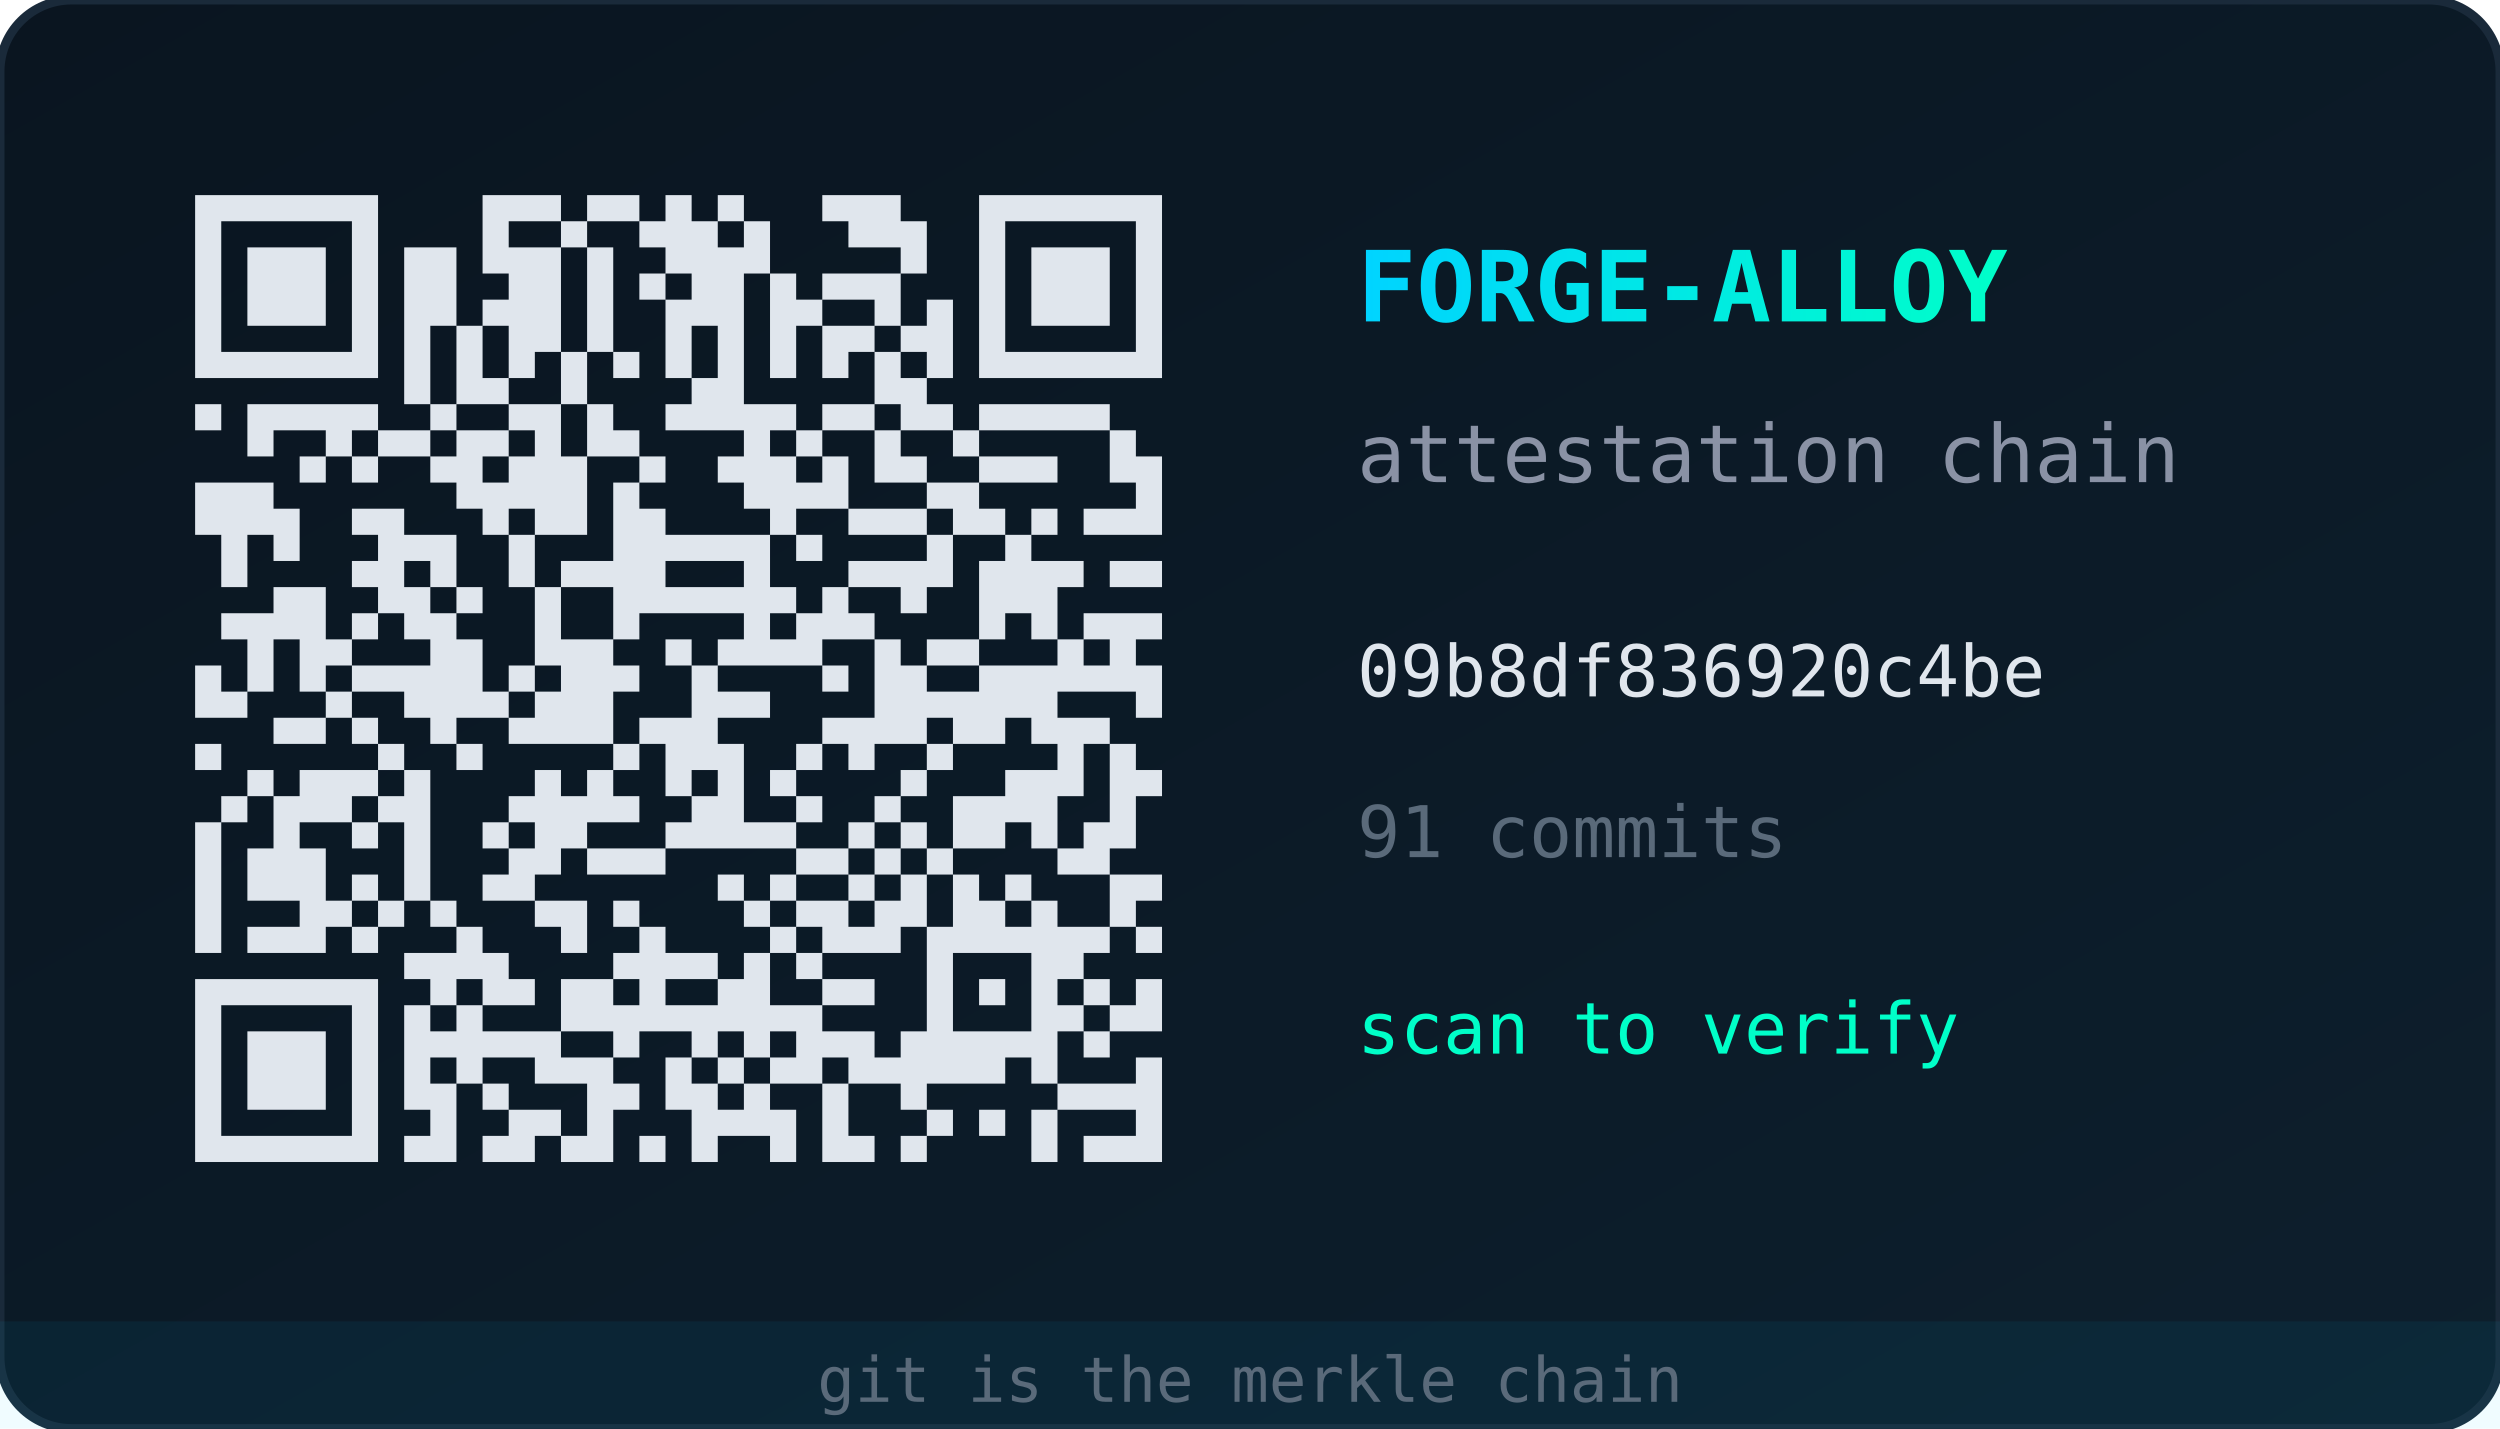
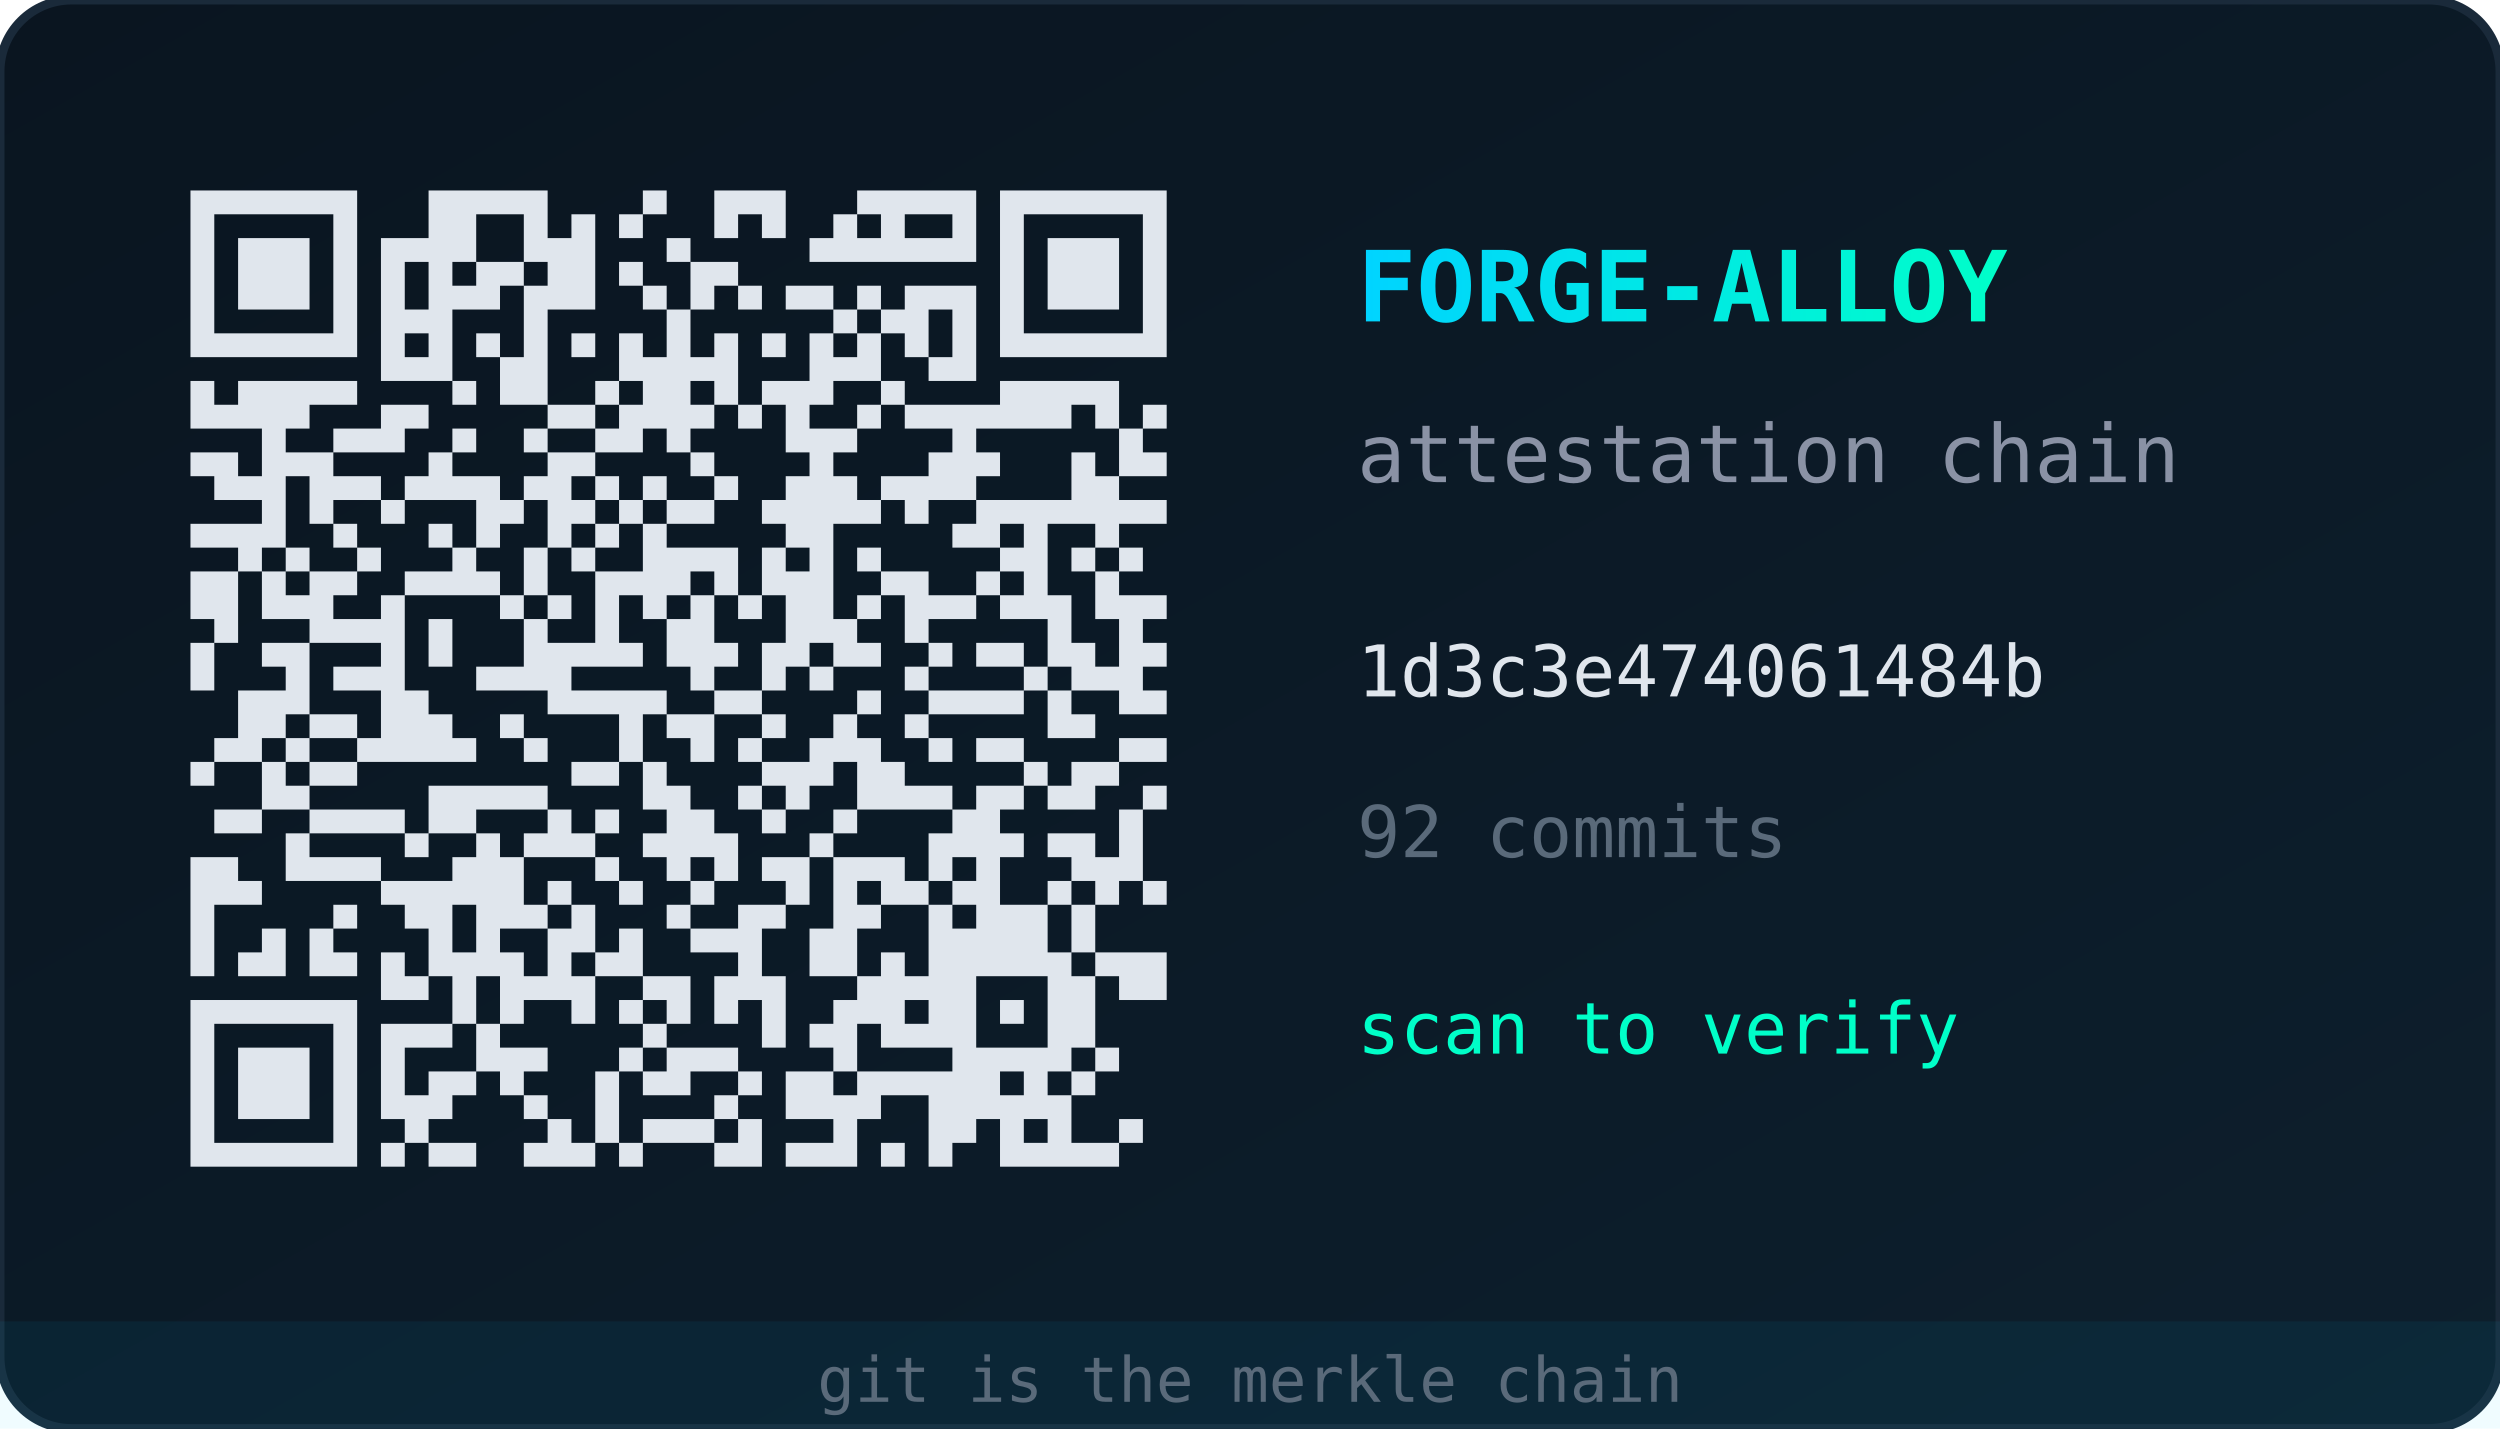
<svg xmlns="http://www.w3.org/2000/svg" width="280" height="160" viewBox="0 0 280 160">
  <defs>
    <linearGradient id="bg" x1="0" y1="0" x2="1" y2="1">
      <stop offset="0%" stop-color="#0a1520" />
      <stop offset="100%" stop-color="#0d1f2d" />
    </linearGradient>
    <linearGradient id="accent" x1="0" y1="0" x2="1" y2="0">
      <stop offset="0%" stop-color="#00d4ff" />
      <stop offset="100%" stop-color="#00ffc8" />
    </linearGradient>
  </defs>
  <rect width="280" height="160" rx="8" fill="url(#bg)" stroke="#1a2a3a" stroke-width="1" />
-   <g transform="translate(16,16) scale(2.9268)">
-     <path d="M2,2h1v1h-1zM3,2h1v1h-1zM4,2h1v1h-1zM5,2h1v1h-1zM6,2h1v1h-1zM7,2h1v1h-1zM8,2h1v1h-1zM13,2h1v1h-1zM14,2h1v1h-1zM15,2h1v1h-1zM17,2h1v1h-1zM18,2h1v1h-1zM20,2h1v1h-1zM22,2h1v1h-1zM26,2h1v1h-1zM27,2h1v1h-1zM28,2h1v1h-1zM32,2h1v1h-1zM33,2h1v1h-1zM34,2h1v1h-1zM35,2h1v1h-1zM36,2h1v1h-1zM37,2h1v1h-1zM38,2h1v1h-1zM2,3h1v1h-1zM8,3h1v1h-1zM13,3h1v1h-1zM16,3h1v1h-1zM19,3h1v1h-1zM20,3h1v1h-1zM21,3h1v1h-1zM23,3h1v1h-1zM27,3h1v1h-1zM28,3h1v1h-1zM29,3h1v1h-1zM32,3h1v1h-1zM38,3h1v1h-1zM2,4h1v1h-1zM4,4h1v1h-1zM5,4h1v1h-1zM6,4h1v1h-1zM8,4h1v1h-1zM10,4h1v1h-1zM11,4h1v1h-1zM13,4h1v1h-1zM14,4h1v1h-1zM15,4h1v1h-1zM17,4h1v1h-1zM20,4h1v1h-1zM21,4h1v1h-1zM22,4h1v1h-1zM23,4h1v1h-1zM29,4h1v1h-1zM32,4h1v1h-1zM34,4h1v1h-1zM35,4h1v1h-1zM36,4h1v1h-1zM38,4h1v1h-1zM2,5h1v1h-1zM4,5h1v1h-1zM5,5h1v1h-1zM6,5h1v1h-1zM8,5h1v1h-1zM10,5h1v1h-1zM11,5h1v1h-1zM14,5h1v1h-1zM15,5h1v1h-1zM17,5h1v1h-1zM19,5h1v1h-1zM21,5h1v1h-1zM22,5h1v1h-1zM24,5h1v1h-1zM26,5h1v1h-1zM27,5h1v1h-1zM28,5h1v1h-1zM32,5h1v1h-1zM34,5h1v1h-1zM35,5h1v1h-1zM36,5h1v1h-1zM38,5h1v1h-1zM2,6h1v1h-1zM4,6h1v1h-1zM5,6h1v1h-1zM6,6h1v1h-1zM8,6h1v1h-1zM10,6h1v1h-1zM11,6h1v1h-1zM13,6h1v1h-1zM14,6h1v1h-1zM15,6h1v1h-1zM17,6h1v1h-1zM20,6h1v1h-1zM21,6h1v1h-1zM22,6h1v1h-1zM24,6h1v1h-1zM25,6h1v1h-1zM28,6h1v1h-1zM30,6h1v1h-1zM32,6h1v1h-1zM34,6h1v1h-1zM35,6h1v1h-1zM36,6h1v1h-1zM38,6h1v1h-1zM2,7h1v1h-1zM8,7h1v1h-1zM10,7h1v1h-1zM12,7h1v1h-1zM14,7h1v1h-1zM15,7h1v1h-1zM17,7h1v1h-1zM20,7h1v1h-1zM22,7h1v1h-1zM24,7h1v1h-1zM26,7h1v1h-1zM27,7h1v1h-1zM29,7h1v1h-1zM30,7h1v1h-1zM32,7h1v1h-1zM38,7h1v1h-1zM2,8h1v1h-1zM3,8h1v1h-1zM4,8h1v1h-1zM5,8h1v1h-1zM6,8h1v1h-1zM7,8h1v1h-1zM8,8h1v1h-1zM10,8h1v1h-1zM12,8h1v1h-1zM14,8h1v1h-1zM16,8h1v1h-1zM18,8h1v1h-1zM20,8h1v1h-1zM22,8h1v1h-1zM24,8h1v1h-1zM26,8h1v1h-1zM28,8h1v1h-1zM30,8h1v1h-1zM32,8h1v1h-1zM33,8h1v1h-1zM34,8h1v1h-1zM35,8h1v1h-1zM36,8h1v1h-1zM37,8h1v1h-1zM38,8h1v1h-1zM10,9h1v1h-1zM12,9h1v1h-1zM13,9h1v1h-1zM16,9h1v1h-1zM21,9h1v1h-1zM22,9h1v1h-1zM28,9h1v1h-1zM29,9h1v1h-1zM2,10h1v1h-1zM4,10h1v1h-1zM5,10h1v1h-1zM6,10h1v1h-1zM7,10h1v1h-1zM8,10h1v1h-1zM11,10h1v1h-1zM14,10h1v1h-1zM15,10h1v1h-1zM17,10h1v1h-1zM20,10h1v1h-1zM21,10h1v1h-1zM22,10h1v1h-1zM23,10h1v1h-1zM24,10h1v1h-1zM26,10h1v1h-1zM27,10h1v1h-1zM29,10h1v1h-1zM30,10h1v1h-1zM32,10h1v1h-1zM33,10h1v1h-1zM34,10h1v1h-1zM35,10h1v1h-1zM36,10h1v1h-1zM4,11h1v1h-1zM7,11h1v1h-1zM9,11h1v1h-1zM10,11h1v1h-1zM12,11h1v1h-1zM13,11h1v1h-1zM15,11h1v1h-1zM17,11h1v1h-1zM18,11h1v1h-1zM23,11h1v1h-1zM25,11h1v1h-1zM28,11h1v1h-1zM31,11h1v1h-1zM37,11h1v1h-1zM6,12h1v1h-1zM8,12h1v1h-1zM11,12h1v1h-1zM12,12h1v1h-1zM14,12h1v1h-1zM15,12h1v1h-1zM16,12h1v1h-1zM19,12h1v1h-1zM22,12h1v1h-1zM23,12h1v1h-1zM24,12h1v1h-1zM26,12h1v1h-1zM28,12h1v1h-1zM29,12h1v1h-1zM32,12h1v1h-1zM33,12h1v1h-1zM34,12h1v1h-1zM37,12h1v1h-1zM38,12h1v1h-1zM2,13h1v1h-1zM3,13h1v1h-1zM4,13h1v1h-1zM12,13h1v1h-1zM13,13h1v1h-1zM14,13h1v1h-1zM15,13h1v1h-1zM16,13h1v1h-1zM18,13h1v1h-1zM23,13h1v1h-1zM24,13h1v1h-1zM25,13h1v1h-1zM26,13h1v1h-1zM30,13h1v1h-1zM31,13h1v1h-1zM38,13h1v1h-1zM2,14h1v1h-1zM3,14h1v1h-1zM4,14h1v1h-1zM5,14h1v1h-1zM8,14h1v1h-1zM9,14h1v1h-1zM13,14h1v1h-1zM15,14h1v1h-1zM16,14h1v1h-1zM18,14h1v1h-1zM19,14h1v1h-1zM24,14h1v1h-1zM27,14h1v1h-1zM28,14h1v1h-1zM29,14h1v1h-1zM31,14h1v1h-1zM32,14h1v1h-1zM34,14h1v1h-1zM36,14h1v1h-1zM37,14h1v1h-1zM38,14h1v1h-1zM3,15h1v1h-1zM5,15h1v1h-1zM9,15h1v1h-1zM10,15h1v1h-1zM11,15h1v1h-1zM14,15h1v1h-1zM18,15h1v1h-1zM19,15h1v1h-1zM20,15h1v1h-1zM21,15h1v1h-1zM22,15h1v1h-1zM23,15h1v1h-1zM25,15h1v1h-1zM30,15h1v1h-1zM33,15h1v1h-1zM3,16h1v1h-1zM8,16h1v1h-1zM9,16h1v1h-1zM11,16h1v1h-1zM14,16h1v1h-1zM16,16h1v1h-1zM17,16h1v1h-1zM18,16h1v1h-1zM19,16h1v1h-1zM23,16h1v1h-1zM27,16h1v1h-1zM28,16h1v1h-1zM29,16h1v1h-1zM30,16h1v1h-1zM32,16h1v1h-1zM33,16h1v1h-1zM34,16h1v1h-1zM35,16h1v1h-1zM37,16h1v1h-1zM38,16h1v1h-1zM5,17h1v1h-1zM6,17h1v1h-1zM9,17h1v1h-1zM10,17h1v1h-1zM12,17h1v1h-1zM15,17h1v1h-1zM18,17h1v1h-1zM19,17h1v1h-1zM20,17h1v1h-1zM21,17h1v1h-1zM22,17h1v1h-1zM23,17h1v1h-1zM24,17h1v1h-1zM26,17h1v1h-1zM29,17h1v1h-1zM32,17h1v1h-1zM33,17h1v1h-1zM34,17h1v1h-1zM3,18h1v1h-1zM4,18h1v1h-1zM5,18h1v1h-1zM6,18h1v1h-1zM8,18h1v1h-1zM10,18h1v1h-1zM11,18h1v1h-1zM15,18h1v1h-1zM18,18h1v1h-1zM23,18h1v1h-1zM25,18h1v1h-1zM26,18h1v1h-1zM27,18h1v1h-1zM32,18h1v1h-1zM34,18h1v1h-1zM36,18h1v1h-1zM37,18h1v1h-1zM38,18h1v1h-1zM4,19h1v1h-1zM6,19h1v1h-1zM7,19h1v1h-1zM11,19h1v1h-1zM12,19h1v1h-1zM15,19h1v1h-1zM16,19h1v1h-1zM17,19h1v1h-1zM20,19h1v1h-1zM22,19h1v1h-1zM23,19h1v1h-1zM24,19h1v1h-1zM25,19h1v1h-1zM28,19h1v1h-1zM30,19h1v1h-1zM31,19h1v1h-1zM35,19h1v1h-1zM37,19h1v1h-1zM2,20h1v1h-1zM4,20h1v1h-1zM6,20h1v1h-1zM8,20h1v1h-1zM9,20h1v1h-1zM10,20h1v1h-1zM11,20h1v1h-1zM12,20h1v1h-1zM14,20h1v1h-1zM16,20h1v1h-1zM17,20h1v1h-1zM18,20h1v1h-1zM21,20h1v1h-1zM26,20h1v1h-1zM28,20h1v1h-1zM29,20h1v1h-1zM32,20h1v1h-1zM33,20h1v1h-1zM34,20h1v1h-1zM35,20h1v1h-1zM36,20h1v1h-1zM37,20h1v1h-1zM38,20h1v1h-1zM2,21h1v1h-1zM3,21h1v1h-1zM7,21h1v1h-1zM10,21h1v1h-1zM11,21h1v1h-1zM12,21h1v1h-1zM13,21h1v1h-1zM15,21h1v1h-1zM16,21h1v1h-1zM17,21h1v1h-1zM21,21h1v1h-1zM22,21h1v1h-1zM23,21h1v1h-1zM28,21h1v1h-1zM29,21h1v1h-1zM30,21h1v1h-1zM31,21h1v1h-1zM32,21h1v1h-1zM33,21h1v1h-1zM34,21h1v1h-1zM38,21h1v1h-1zM5,22h1v1h-1zM6,22h1v1h-1zM8,22h1v1h-1zM11,22h1v1h-1zM14,22h1v1h-1zM15,22h1v1h-1zM16,22h1v1h-1zM17,22h1v1h-1zM19,22h1v1h-1zM20,22h1v1h-1zM21,22h1v1h-1zM26,22h1v1h-1zM27,22h1v1h-1zM28,22h1v1h-1zM29,22h1v1h-1zM31,22h1v1h-1zM32,22h1v1h-1zM34,22h1v1h-1zM35,22h1v1h-1zM36,22h1v1h-1zM2,23h1v1h-1zM9,23h1v1h-1zM12,23h1v1h-1zM18,23h1v1h-1zM20,23h1v1h-1zM21,23h1v1h-1zM22,23h1v1h-1zM25,23h1v1h-1zM27,23h1v1h-1zM30,23h1v1h-1zM35,23h1v1h-1zM37,23h1v1h-1zM4,24h1v1h-1zM6,24h1v1h-1zM7,24h1v1h-1zM8,24h1v1h-1zM10,24h1v1h-1zM15,24h1v1h-1zM17,24h1v1h-1zM20,24h1v1h-1zM22,24h1v1h-1zM24,24h1v1h-1zM29,24h1v1h-1zM33,24h1v1h-1zM34,24h1v1h-1zM35,24h1v1h-1zM37,24h1v1h-1zM38,24h1v1h-1zM3,25h1v1h-1zM5,25h1v1h-1zM6,25h1v1h-1zM7,25h1v1h-1zM9,25h1v1h-1zM10,25h1v1h-1zM14,25h1v1h-1zM15,25h1v1h-1zM16,25h1v1h-1zM17,25h1v1h-1zM18,25h1v1h-1zM21,25h1v1h-1zM22,25h1v1h-1zM25,25h1v1h-1zM28,25h1v1h-1zM31,25h1v1h-1zM32,25h1v1h-1zM33,25h1v1h-1zM34,25h1v1h-1zM37,25h1v1h-1zM2,26h1v1h-1zM5,26h1v1h-1zM8,26h1v1h-1zM10,26h1v1h-1zM13,26h1v1h-1zM15,26h1v1h-1zM16,26h1v1h-1zM20,26h1v1h-1zM21,26h1v1h-1zM22,26h1v1h-1zM23,26h1v1h-1zM24,26h1v1h-1zM27,26h1v1h-1zM29,26h1v1h-1zM31,26h1v1h-1zM32,26h1v1h-1zM34,26h1v1h-1zM36,26h1v1h-1zM37,26h1v1h-1zM2,27h1v1h-1zM4,27h1v1h-1zM5,27h1v1h-1zM6,27h1v1h-1zM10,27h1v1h-1zM14,27h1v1h-1zM15,27h1v1h-1zM17,27h1v1h-1zM18,27h1v1h-1zM19,27h1v1h-1zM25,27h1v1h-1zM26,27h1v1h-1zM28,27h1v1h-1zM30,27h1v1h-1zM35,27h1v1h-1zM36,27h1v1h-1zM2,28h1v1h-1zM4,28h1v1h-1zM5,28h1v1h-1zM6,28h1v1h-1zM8,28h1v1h-1zM10,28h1v1h-1zM13,28h1v1h-1zM14,28h1v1h-1zM22,28h1v1h-1zM24,28h1v1h-1zM27,28h1v1h-1zM29,28h1v1h-1zM31,28h1v1h-1zM33,28h1v1h-1zM37,28h1v1h-1zM38,28h1v1h-1zM2,29h1v1h-1zM6,29h1v1h-1zM7,29h1v1h-1zM9,29h1v1h-1zM11,29h1v1h-1zM15,29h1v1h-1zM16,29h1v1h-1zM18,29h1v1h-1zM23,29h1v1h-1zM25,29h1v1h-1zM26,29h1v1h-1zM28,29h1v1h-1zM29,29h1v1h-1zM31,29h1v1h-1zM32,29h1v1h-1zM34,29h1v1h-1zM37,29h1v1h-1zM2,30h1v1h-1zM4,30h1v1h-1zM5,30h1v1h-1zM6,30h1v1h-1zM8,30h1v1h-1zM12,30h1v1h-1zM16,30h1v1h-1zM19,30h1v1h-1zM24,30h1v1h-1zM26,30h1v1h-1zM27,30h1v1h-1zM28,30h1v1h-1zM30,30h1v1h-1zM31,30h1v1h-1zM32,30h1v1h-1zM33,30h1v1h-1zM34,30h1v1h-1zM35,30h1v1h-1zM36,30h1v1h-1zM38,30h1v1h-1zM10,31h1v1h-1zM11,31h1v1h-1zM12,31h1v1h-1zM13,31h1v1h-1zM18,31h1v1h-1zM19,31h1v1h-1zM20,31h1v1h-1zM21,31h1v1h-1zM23,31h1v1h-1zM25,31h1v1h-1zM30,31h1v1h-1zM34,31h1v1h-1zM35,31h1v1h-1zM2,32h1v1h-1zM3,32h1v1h-1zM4,32h1v1h-1zM5,32h1v1h-1zM6,32h1v1h-1zM7,32h1v1h-1zM8,32h1v1h-1zM11,32h1v1h-1zM13,32h1v1h-1zM14,32h1v1h-1zM16,32h1v1h-1zM17,32h1v1h-1zM19,32h1v1h-1zM22,32h1v1h-1zM23,32h1v1h-1zM26,32h1v1h-1zM27,32h1v1h-1zM30,32h1v1h-1zM32,32h1v1h-1zM34,32h1v1h-1zM36,32h1v1h-1zM38,32h1v1h-1zM2,33h1v1h-1zM8,33h1v1h-1zM10,33h1v1h-1zM12,33h1v1h-1zM16,33h1v1h-1zM17,33h1v1h-1zM18,33h1v1h-1zM19,33h1v1h-1zM20,33h1v1h-1zM21,33h1v1h-1zM22,33h1v1h-1zM23,33h1v1h-1zM24,33h1v1h-1zM25,33h1v1h-1zM30,33h1v1h-1zM34,33h1v1h-1zM35,33h1v1h-1zM37,33h1v1h-1zM38,33h1v1h-1zM2,34h1v1h-1zM4,34h1v1h-1zM5,34h1v1h-1zM6,34h1v1h-1zM8,34h1v1h-1zM10,34h1v1h-1zM11,34h1v1h-1zM12,34h1v1h-1zM13,34h1v1h-1zM14,34h1v1h-1zM15,34h1v1h-1zM18,34h1v1h-1zM21,34h1v1h-1zM23,34h1v1h-1zM25,34h1v1h-1zM26,34h1v1h-1zM27,34h1v1h-1zM29,34h1v1h-1zM30,34h1v1h-1zM31,34h1v1h-1zM32,34h1v1h-1zM33,34h1v1h-1zM34,34h1v1h-1zM36,34h1v1h-1zM2,35h1v1h-1zM4,35h1v1h-1zM5,35h1v1h-1zM6,35h1v1h-1zM8,35h1v1h-1zM10,35h1v1h-1zM12,35h1v1h-1zM15,35h1v1h-1zM16,35h1v1h-1zM17,35h1v1h-1zM20,35h1v1h-1zM22,35h1v1h-1zM24,35h1v1h-1zM25,35h1v1h-1zM27,35h1v1h-1zM28,35h1v1h-1zM29,35h1v1h-1zM30,35h1v1h-1zM31,35h1v1h-1zM32,35h1v1h-1zM34,35h1v1h-1zM38,35h1v1h-1zM2,36h1v1h-1zM4,36h1v1h-1zM5,36h1v1h-1zM6,36h1v1h-1zM8,36h1v1h-1zM10,36h1v1h-1zM11,36h1v1h-1zM13,36h1v1h-1zM17,36h1v1h-1zM18,36h1v1h-1zM20,36h1v1h-1zM21,36h1v1h-1zM23,36h1v1h-1zM26,36h1v1h-1zM29,36h1v1h-1zM35,36h1v1h-1zM36,36h1v1h-1zM37,36h1v1h-1zM38,36h1v1h-1zM2,37h1v1h-1zM8,37h1v1h-1zM11,37h1v1h-1zM14,37h1v1h-1zM15,37h1v1h-1zM17,37h1v1h-1zM21,37h1v1h-1zM22,37h1v1h-1zM23,37h1v1h-1zM24,37h1v1h-1zM26,37h1v1h-1zM30,37h1v1h-1zM32,37h1v1h-1zM34,37h1v1h-1zM38,37h1v1h-1zM2,38h1v1h-1zM3,38h1v1h-1zM4,38h1v1h-1zM5,38h1v1h-1zM6,38h1v1h-1zM7,38h1v1h-1zM8,38h1v1h-1zM10,38h1v1h-1zM11,38h1v1h-1zM13,38h1v1h-1zM14,38h1v1h-1zM16,38h1v1h-1zM17,38h1v1h-1zM19,38h1v1h-1zM21,38h1v1h-1zM24,38h1v1h-1zM26,38h1v1h-1zM27,38h1v1h-1zM29,38h1v1h-1zM34,38h1v1h-1zM36,38h1v1h-1zM37,38h1v1h-1zM38,38h1v1h-1z" fill="#e0e6ed" />
+   <g transform="translate(16,16) scale(2.6667)">
+     <path d="M2,2h1v1h-1zM3,2h1v1h-1zM4,2h1v1h-1zM5,2h1v1h-1zM6,2h1v1h-1zM7,2h1v1h-1zM8,2h1v1h-1zM12,2h1v1h-1zM13,2h1v1h-1zM14,2h1v1h-1zM15,2h1v1h-1zM16,2h1v1h-1zM21,2h1v1h-1zM24,2h1v1h-1zM25,2h1v1h-1zM26,2h1v1h-1zM30,2h1v1h-1zM31,2h1v1h-1zM32,2h1v1h-1zM33,2h1v1h-1zM34,2h1v1h-1zM36,2h1v1h-1zM37,2h1v1h-1zM38,2h1v1h-1zM39,2h1v1h-1zM40,2h1v1h-1zM41,2h1v1h-1zM42,2h1v1h-1zM2,3h1v1h-1zM8,3h1v1h-1zM12,3h1v1h-1zM13,3h1v1h-1zM16,3h1v1h-1zM18,3h1v1h-1zM20,3h1v1h-1zM24,3h1v1h-1zM26,3h1v1h-1zM29,3h1v1h-1zM31,3h1v1h-1zM34,3h1v1h-1zM36,3h1v1h-1zM42,3h1v1h-1zM2,4h1v1h-1zM4,4h1v1h-1zM5,4h1v1h-1zM6,4h1v1h-1zM8,4h1v1h-1zM10,4h1v1h-1zM11,4h1v1h-1zM12,4h1v1h-1zM13,4h1v1h-1zM16,4h1v1h-1zM17,4h1v1h-1zM18,4h1v1h-1zM22,4h1v1h-1zM28,4h1v1h-1zM29,4h1v1h-1zM30,4h1v1h-1zM31,4h1v1h-1zM32,4h1v1h-1zM33,4h1v1h-1zM34,4h1v1h-1zM36,4h1v1h-1zM38,4h1v1h-1zM39,4h1v1h-1zM40,4h1v1h-1zM42,4h1v1h-1zM2,5h1v1h-1zM4,5h1v1h-1zM5,5h1v1h-1zM6,5h1v1h-1zM8,5h1v1h-1zM10,5h1v1h-1zM12,5h1v1h-1zM14,5h1v1h-1zM15,5h1v1h-1zM17,5h1v1h-1zM18,5h1v1h-1zM20,5h1v1h-1zM23,5h1v1h-1zM24,5h1v1h-1zM36,5h1v1h-1zM38,5h1v1h-1zM39,5h1v1h-1zM40,5h1v1h-1zM42,5h1v1h-1zM2,6h1v1h-1zM4,6h1v1h-1zM5,6h1v1h-1zM6,6h1v1h-1zM8,6h1v1h-1zM10,6h1v1h-1zM12,6h1v1h-1zM13,6h1v1h-1zM14,6h1v1h-1zM16,6h1v1h-1zM17,6h1v1h-1zM18,6h1v1h-1zM21,6h1v1h-1zM23,6h1v1h-1zM25,6h1v1h-1zM27,6h1v1h-1zM28,6h1v1h-1zM30,6h1v1h-1zM32,6h1v1h-1zM33,6h1v1h-1zM34,6h1v1h-1zM36,6h1v1h-1zM38,6h1v1h-1zM39,6h1v1h-1zM40,6h1v1h-1zM42,6h1v1h-1zM2,7h1v1h-1zM8,7h1v1h-1zM10,7h1v1h-1zM11,7h1v1h-1zM12,7h1v1h-1zM16,7h1v1h-1zM22,7h1v1h-1zM29,7h1v1h-1zM31,7h1v1h-1zM32,7h1v1h-1zM34,7h1v1h-1zM36,7h1v1h-1zM42,7h1v1h-1zM2,8h1v1h-1zM3,8h1v1h-1zM4,8h1v1h-1zM5,8h1v1h-1zM6,8h1v1h-1zM7,8h1v1h-1zM8,8h1v1h-1zM10,8h1v1h-1zM12,8h1v1h-1zM14,8h1v1h-1zM16,8h1v1h-1zM18,8h1v1h-1zM20,8h1v1h-1zM22,8h1v1h-1zM24,8h1v1h-1zM26,8h1v1h-1zM28,8h1v1h-1zM30,8h1v1h-1zM32,8h1v1h-1zM34,8h1v1h-1zM36,8h1v1h-1zM37,8h1v1h-1zM38,8h1v1h-1zM39,8h1v1h-1zM40,8h1v1h-1zM41,8h1v1h-1zM42,8h1v1h-1zM10,9h1v1h-1zM11,9h1v1h-1zM12,9h1v1h-1zM15,9h1v1h-1zM16,9h1v1h-1zM20,9h1v1h-1zM21,9h1v1h-1zM22,9h1v1h-1zM23,9h1v1h-1zM24,9h1v1h-1zM28,9h1v1h-1zM29,9h1v1h-1zM30,9h1v1h-1zM33,9h1v1h-1zM34,9h1v1h-1zM2,10h1v1h-1zM4,10h1v1h-1zM5,10h1v1h-1zM6,10h1v1h-1zM7,10h1v1h-1zM8,10h1v1h-1zM13,10h1v1h-1zM15,10h1v1h-1zM16,10h1v1h-1zM19,10h1v1h-1zM21,10h1v1h-1zM22,10h1v1h-1zM24,10h1v1h-1zM26,10h1v1h-1zM27,10h1v1h-1zM28,10h1v1h-1zM31,10h1v1h-1zM36,10h1v1h-1zM37,10h1v1h-1zM38,10h1v1h-1zM39,10h1v1h-1zM40,10h1v1h-1zM2,11h1v1h-1zM3,11h1v1h-1zM4,11h1v1h-1zM5,11h1v1h-1zM6,11h1v1h-1zM10,11h1v1h-1zM11,11h1v1h-1zM17,11h1v1h-1zM18,11h1v1h-1zM20,11h1v1h-1zM21,11h1v1h-1zM22,11h1v1h-1zM23,11h1v1h-1zM25,11h1v1h-1zM27,11h1v1h-1zM30,11h1v1h-1zM32,11h1v1h-1zM33,11h1v1h-1zM34,11h1v1h-1zM35,11h1v1h-1zM36,11h1v1h-1zM37,11h1v1h-1zM38,11h1v1h-1zM40,11h1v1h-1zM42,11h1v1h-1zM5,12h1v1h-1zM8,12h1v1h-1zM9,12h1v1h-1zM10,12h1v1h-1zM13,12h1v1h-1zM16,12h1v1h-1zM19,12h1v1h-1zM20,12h1v1h-1zM22,12h1v1h-1zM27,12h1v1h-1zM28,12h1v1h-1zM29,12h1v1h-1zM34,12h1v1h-1zM41,12h1v1h-1zM2,13h1v1h-1zM3,13h1v1h-1zM5,13h1v1h-1zM6,13h1v1h-1zM7,13h1v1h-1zM12,13h1v1h-1zM17,13h1v1h-1zM18,13h1v1h-1zM23,13h1v1h-1zM28,13h1v1h-1zM33,13h1v1h-1zM34,13h1v1h-1zM35,13h1v1h-1zM39,13h1v1h-1zM41,13h1v1h-1zM42,13h1v1h-1zM3,14h1v1h-1zM4,14h1v1h-1zM5,14h1v1h-1zM7,14h1v1h-1zM8,14h1v1h-1zM9,14h1v1h-1zM11,14h1v1h-1zM12,14h1v1h-1zM13,14h1v1h-1zM14,14h1v1h-1zM16,14h1v1h-1zM17,14h1v1h-1zM19,14h1v1h-1zM21,14h1v1h-1zM24,14h1v1h-1zM27,14h1v1h-1zM28,14h1v1h-1zM29,14h1v1h-1zM31,14h1v1h-1zM32,14h1v1h-1zM33,14h1v1h-1zM34,14h1v1h-1zM39,14h1v1h-1zM40,14h1v1h-1zM5,15h1v1h-1zM7,15h1v1h-1zM10,15h1v1h-1zM14,15h1v1h-1zM15,15h1v1h-1zM17,15h1v1h-1zM18,15h1v1h-1zM20,15h1v1h-1zM22,15h1v1h-1zM23,15h1v1h-1zM26,15h1v1h-1zM27,15h1v1h-1zM28,15h1v1h-1zM29,15h1v1h-1zM30,15h1v1h-1zM32,15h1v1h-1zM35,15h1v1h-1zM36,15h1v1h-1zM37,15h1v1h-1zM38,15h1v1h-1zM39,15h1v1h-1zM40,15h1v1h-1zM41,15h1v1h-1zM42,15h1v1h-1zM2,16h1v1h-1zM3,16h1v1h-1zM4,16h1v1h-1zM5,16h1v1h-1zM8,16h1v1h-1zM12,16h1v1h-1zM14,16h1v1h-1zM17,16h1v1h-1zM19,16h1v1h-1zM21,16h1v1h-1zM27,16h1v1h-1zM28,16h1v1h-1zM34,16h1v1h-1zM35,16h1v1h-1zM37,16h1v1h-1zM40,16h1v1h-1zM4,17h1v1h-1zM6,17h1v1h-1zM9,17h1v1h-1zM13,17h1v1h-1zM16,17h1v1h-1zM18,17h1v1h-1zM21,17h1v1h-1zM22,17h1v1h-1zM23,17h1v1h-1zM24,17h1v1h-1zM26,17h1v1h-1zM28,17h1v1h-1zM30,17h1v1h-1zM36,17h1v1h-1zM37,17h1v1h-1zM39,17h1v1h-1zM41,17h1v1h-1zM2,18h1v1h-1zM3,18h1v1h-1zM5,18h1v1h-1zM7,18h1v1h-1zM8,18h1v1h-1zM11,18h1v1h-1zM12,18h1v1h-1zM13,18h1v1h-1zM14,18h1v1h-1zM16,18h1v1h-1zM19,18h1v1h-1zM20,18h1v1h-1zM21,18h1v1h-1zM22,18h1v1h-1zM24,18h1v1h-1zM26,18h1v1h-1zM27,18h1v1h-1zM28,18h1v1h-1zM31,18h1v1h-1zM32,18h1v1h-1zM35,18h1v1h-1zM37,18h1v1h-1zM40,18h1v1h-1zM2,19h1v1h-1zM3,19h1v1h-1zM5,19h1v1h-1zM6,19h1v1h-1zM7,19h1v1h-1zM10,19h1v1h-1zM15,19h1v1h-1zM17,19h1v1h-1zM19,19h1v1h-1zM21,19h1v1h-1zM23,19h1v1h-1zM25,19h1v1h-1zM27,19h1v1h-1zM28,19h1v1h-1zM30,19h1v1h-1zM32,19h1v1h-1zM33,19h1v1h-1zM34,19h1v1h-1zM36,19h1v1h-1zM37,19h1v1h-1zM38,19h1v1h-1zM40,19h1v1h-1zM41,19h1v1h-1zM42,19h1v1h-1zM3,20h1v1h-1zM7,20h1v1h-1zM8,20h1v1h-1zM9,20h1v1h-1zM10,20h1v1h-1zM12,20h1v1h-1zM16,20h1v1h-1zM19,20h1v1h-1zM22,20h1v1h-1zM23,20h1v1h-1zM27,20h1v1h-1zM28,20h1v1h-1zM29,20h1v1h-1zM32,20h1v1h-1zM38,20h1v1h-1zM41,20h1v1h-1zM2,21h1v1h-1zM5,21h1v1h-1zM6,21h1v1h-1zM10,21h1v1h-1zM12,21h1v1h-1zM16,21h1v1h-1zM17,21h1v1h-1zM18,21h1v1h-1zM19,21h1v1h-1zM20,21h1v1h-1zM22,21h1v1h-1zM23,21h1v1h-1zM24,21h1v1h-1zM26,21h1v1h-1zM27,21h1v1h-1zM29,21h1v1h-1zM30,21h1v1h-1zM33,21h1v1h-1zM35,21h1v1h-1zM36,21h1v1h-1zM38,21h1v1h-1zM39,21h1v1h-1zM41,21h1v1h-1zM42,21h1v1h-1zM2,22h1v1h-1zM6,22h1v1h-1zM8,22h1v1h-1zM9,22h1v1h-1zM10,22h1v1h-1zM14,22h1v1h-1zM15,22h1v1h-1zM16,22h1v1h-1zM17,22h1v1h-1zM23,22h1v1h-1zM26,22h1v1h-1zM28,22h1v1h-1zM32,22h1v1h-1zM37,22h1v1h-1zM39,22h1v1h-1zM40,22h1v1h-1zM41,22h1v1h-1zM4,23h1v1h-1zM5,23h1v1h-1zM6,23h1v1h-1zM10,23h1v1h-1zM11,23h1v1h-1zM17,23h1v1h-1zM18,23h1v1h-1zM19,23h1v1h-1zM20,23h1v1h-1zM21,23h1v1h-1zM24,23h1v1h-1zM25,23h1v1h-1zM30,23h1v1h-1zM33,23h1v1h-1zM34,23h1v1h-1zM35,23h1v1h-1zM36,23h1v1h-1zM38,23h1v1h-1zM41,23h1v1h-1zM42,23h1v1h-1zM4,24h1v1h-1zM5,24h1v1h-1zM7,24h1v1h-1zM8,24h1v1h-1zM10,24h1v1h-1zM11,24h1v1h-1zM12,24h1v1h-1zM15,24h1v1h-1zM20,24h1v1h-1zM22,24h1v1h-1zM23,24h1v1h-1zM26,24h1v1h-1zM29,24h1v1h-1zM32,24h1v1h-1zM38,24h1v1h-1zM39,24h1v1h-1zM3,25h1v1h-1zM4,25h1v1h-1zM6,25h1v1h-1zM9,25h1v1h-1zM10,25h1v1h-1zM11,25h1v1h-1zM12,25h1v1h-1zM13,25h1v1h-1zM16,25h1v1h-1zM20,25h1v1h-1zM23,25h1v1h-1zM25,25h1v1h-1zM28,25h1v1h-1zM29,25h1v1h-1zM30,25h1v1h-1zM33,25h1v1h-1zM35,25h1v1h-1zM36,25h1v1h-1zM41,25h1v1h-1zM42,25h1v1h-1zM2,26h1v1h-1zM5,26h1v1h-1zM7,26h1v1h-1zM8,26h1v1h-1zM18,26h1v1h-1zM19,26h1v1h-1zM21,26h1v1h-1zM26,26h1v1h-1zM27,26h1v1h-1zM28,26h1v1h-1zM30,26h1v1h-1zM31,26h1v1h-1zM37,26h1v1h-1zM39,26h1v1h-1zM40,26h1v1h-1zM5,27h1v1h-1zM6,27h1v1h-1zM12,27h1v1h-1zM13,27h1v1h-1zM14,27h1v1h-1zM15,27h1v1h-1zM16,27h1v1h-1zM21,27h1v1h-1zM22,27h1v1h-1zM25,27h1v1h-1zM27,27h1v1h-1zM30,27h1v1h-1zM31,27h1v1h-1zM32,27h1v1h-1zM33,27h1v1h-1zM35,27h1v1h-1zM36,27h1v1h-1zM38,27h1v1h-1zM39,27h1v1h-1zM42,27h1v1h-1zM3,28h1v1h-1zM4,28h1v1h-1zM7,28h1v1h-1zM8,28h1v1h-1zM9,28h1v1h-1zM10,28h1v1h-1zM12,28h1v1h-1zM13,28h1v1h-1zM17,28h1v1h-1zM19,28h1v1h-1zM22,28h1v1h-1zM23,28h1v1h-1zM26,28h1v1h-1zM29,28h1v1h-1zM34,28h1v1h-1zM35,28h1v1h-1zM41,28h1v1h-1zM6,29h1v1h-1zM11,29h1v1h-1zM14,29h1v1h-1zM16,29h1v1h-1zM17,29h1v1h-1zM18,29h1v1h-1zM21,29h1v1h-1zM22,29h1v1h-1zM23,29h1v1h-1zM24,29h1v1h-1zM28,29h1v1h-1zM33,29h1v1h-1zM34,29h1v1h-1zM35,29h1v1h-1zM36,29h1v1h-1zM38,29h1v1h-1zM39,29h1v1h-1zM41,29h1v1h-1zM2,30h1v1h-1zM3,30h1v1h-1zM6,30h1v1h-1zM7,30h1v1h-1zM8,30h1v1h-1zM9,30h1v1h-1zM13,30h1v1h-1zM14,30h1v1h-1zM15,30h1v1h-1zM19,30h1v1h-1zM22,30h1v1h-1zM24,30h1v1h-1zM26,30h1v1h-1zM27,30h1v1h-1zM29,30h1v1h-1zM30,30h1v1h-1zM31,30h1v1h-1zM33,30h1v1h-1zM35,30h1v1h-1zM39,30h1v1h-1zM40,30h1v1h-1zM41,30h1v1h-1zM2,31h1v1h-1zM3,31h1v1h-1zM4,31h1v1h-1zM10,31h1v1h-1zM11,31h1v1h-1zM12,31h1v1h-1zM13,31h1v1h-1zM14,31h1v1h-1zM15,31h1v1h-1zM17,31h1v1h-1zM20,31h1v1h-1zM23,31h1v1h-1zM27,31h1v1h-1zM29,31h1v1h-1zM31,31h1v1h-1zM32,31h1v1h-1zM34,31h1v1h-1zM35,31h1v1h-1zM38,31h1v1h-1zM40,31h1v1h-1zM42,31h1v1h-1zM2,32h1v1h-1zM8,32h1v1h-1zM11,32h1v1h-1zM12,32h1v1h-1zM14,32h1v1h-1zM15,32h1v1h-1zM16,32h1v1h-1zM18,32h1v1h-1zM22,32h1v1h-1zM25,32h1v1h-1zM26,32h1v1h-1zM29,32h1v1h-1zM30,32h1v1h-1zM33,32h1v1h-1zM35,32h1v1h-1zM36,32h1v1h-1zM37,32h1v1h-1zM39,32h1v1h-1zM2,33h1v1h-1zM5,33h1v1h-1zM7,33h1v1h-1zM12,33h1v1h-1zM14,33h1v1h-1zM17,33h1v1h-1zM18,33h1v1h-1zM20,33h1v1h-1zM23,33h1v1h-1zM24,33h1v1h-1zM25,33h1v1h-1zM28,33h1v1h-1zM29,33h1v1h-1zM33,33h1v1h-1zM34,33h1v1h-1zM35,33h1v1h-1zM36,33h1v1h-1zM37,33h1v1h-1zM39,33h1v1h-1zM2,34h1v1h-1zM4,34h1v1h-1zM5,34h1v1h-1zM7,34h1v1h-1zM8,34h1v1h-1zM10,34h1v1h-1zM12,34h1v1h-1zM13,34h1v1h-1zM14,34h1v1h-1zM15,34h1v1h-1zM17,34h1v1h-1zM19,34h1v1h-1zM20,34h1v1h-1zM25,34h1v1h-1zM28,34h1v1h-1zM29,34h1v1h-1zM31,34h1v1h-1zM33,34h1v1h-1zM34,34h1v1h-1zM35,34h1v1h-1zM36,34h1v1h-1zM37,34h1v1h-1zM38,34h1v1h-1zM40,34h1v1h-1zM41,34h1v1h-1zM42,34h1v1h-1zM10,35h1v1h-1zM11,35h1v1h-1zM13,35h1v1h-1zM15,35h1v1h-1zM16,35h1v1h-1zM17,35h1v1h-1zM18,35h1v1h-1zM21,35h1v1h-1zM22,35h1v1h-1zM24,35h1v1h-1zM25,35h1v1h-1zM26,35h1v1h-1zM30,35h1v1h-1zM31,35h1v1h-1zM32,35h1v1h-1zM33,35h1v1h-1zM34,35h1v1h-1zM38,35h1v1h-1zM39,35h1v1h-1zM41,35h1v1h-1zM42,35h1v1h-1zM2,36h1v1h-1zM3,36h1v1h-1zM4,36h1v1h-1zM5,36h1v1h-1zM6,36h1v1h-1zM7,36h1v1h-1zM8,36h1v1h-1zM13,36h1v1h-1zM15,36h1v1h-1zM18,36h1v1h-1zM20,36h1v1h-1zM22,36h1v1h-1zM24,36h1v1h-1zM26,36h1v1h-1zM29,36h1v1h-1zM30,36h1v1h-1zM31,36h1v1h-1zM33,36h1v1h-1zM34,36h1v1h-1zM36,36h1v1h-1zM38,36h1v1h-1zM39,36h1v1h-1zM2,37h1v1h-1zM8,37h1v1h-1zM10,37h1v1h-1zM11,37h1v1h-1zM12,37h1v1h-1zM14,37h1v1h-1zM21,37h1v1h-1zM26,37h1v1h-1zM28,37h1v1h-1zM29,37h1v1h-1zM31,37h1v1h-1zM32,37h1v1h-1zM33,37h1v1h-1zM34,37h1v1h-1zM38,37h1v1h-1zM39,37h1v1h-1zM2,38h1v1h-1zM4,38h1v1h-1zM5,38h1v1h-1zM6,38h1v1h-1zM8,38h1v1h-1zM10,38h1v1h-1zM14,38h1v1h-1zM15,38h1v1h-1zM16,38h1v1h-1zM20,38h1v1h-1zM22,38h1v1h-1zM23,38h1v1h-1zM24,38h1v1h-1zM29,38h1v1h-1zM34,38h1v1h-1zM35,38h1v1h-1zM36,38h1v1h-1zM37,38h1v1h-1zM38,38h1v1h-1zM40,38h1v1h-1zM2,39h1v1h-1zM4,39h1v1h-1zM5,39h1v1h-1zM6,39h1v1h-1zM8,39h1v1h-1zM10,39h1v1h-1zM12,39h1v1h-1zM13,39h1v1h-1zM15,39h1v1h-1zM19,39h1v1h-1zM21,39h1v1h-1zM22,39h1v1h-1zM25,39h1v1h-1zM27,39h1v1h-1zM28,39h1v1h-1zM30,39h1v1h-1zM31,39h1v1h-1zM32,39h1v1h-1zM33,39h1v1h-1zM34,39h1v1h-1zM35,39h1v1h-1zM37,39h1v1h-1zM39,39h1v1h-1zM2,40h1v1h-1zM4,40h1v1h-1zM5,40h1v1h-1zM6,40h1v1h-1zM8,40h1v1h-1zM10,40h1v1h-1zM11,40h1v1h-1zM12,40h1v1h-1zM16,40h1v1h-1zM19,40h1v1h-1zM24,40h1v1h-1zM27,40h1v1h-1zM28,40h1v1h-1zM29,40h1v1h-1zM30,40h1v1h-1zM33,40h1v1h-1zM34,40h1v1h-1zM35,40h1v1h-1zM36,40h1v1h-1zM37,40h1v1h-1zM38,40h1v1h-1zM2,41h1v1h-1zM8,41h1v1h-1zM11,41h1v1h-1zM17,41h1v1h-1zM19,41h1v1h-1zM21,41h1v1h-1zM22,41h1v1h-1zM23,41h1v1h-1zM25,41h1v1h-1zM29,41h1v1h-1zM33,41h1v1h-1zM34,41h1v1h-1zM36,41h1v1h-1zM38,41h1v1h-1zM41,41h1v1h-1zM2,42h1v1h-1zM3,42h1v1h-1zM4,42h1v1h-1zM5,42h1v1h-1zM6,42h1v1h-1zM7,42h1v1h-1zM8,42h1v1h-1zM10,42h1v1h-1zM12,42h1v1h-1zM13,42h1v1h-1zM16,42h1v1h-1zM17,42h1v1h-1zM18,42h1v1h-1zM20,42h1v1h-1zM24,42h1v1h-1zM25,42h1v1h-1zM27,42h1v1h-1zM28,42h1v1h-1zM29,42h1v1h-1zM31,42h1v1h-1zM33,42h1v1h-1zM36,42h1v1h-1zM37,42h1v1h-1zM38,42h1v1h-1zM39,42h1v1h-1zM40,42h1v1h-1z" fill="#e0e6ed" />
  </g>
  <text x="152" y="36" fill="url(#accent)" font-family="monospace" font-size="11" font-weight="bold">FORGE-ALLOY</text>
  <text x="152" y="54" fill="#8a92a5" font-family="monospace" font-size="9">attestation chain</text>
-   <text x="152" y="78" fill="#e0e6ed" font-family="monospace" font-size="8">09b8df836920c4be</text>
-   <text x="152" y="96" fill="#5a6a7a" font-family="monospace" font-size="8">91 commits</text>
+   <text x="152" y="78" fill="#e0e6ed" font-family="monospace" font-size="8">1d3c3e474061484b</text>
+   <text x="152" y="96" fill="#5a6a7a" font-family="monospace" font-size="8">92 commits</text>
  <text x="152" y="118" fill="#00ffc8" font-family="monospace" font-size="8">scan to verify</text>
  <rect x="0" y="148" width="280" height="12" rx="0" fill="rgba(0,212,255,0.06)" />
  <text x="140" y="157" fill="#5a6a7a" font-family="monospace" font-size="7" text-anchor="middle">git is the merkle chain</text>
</svg>
